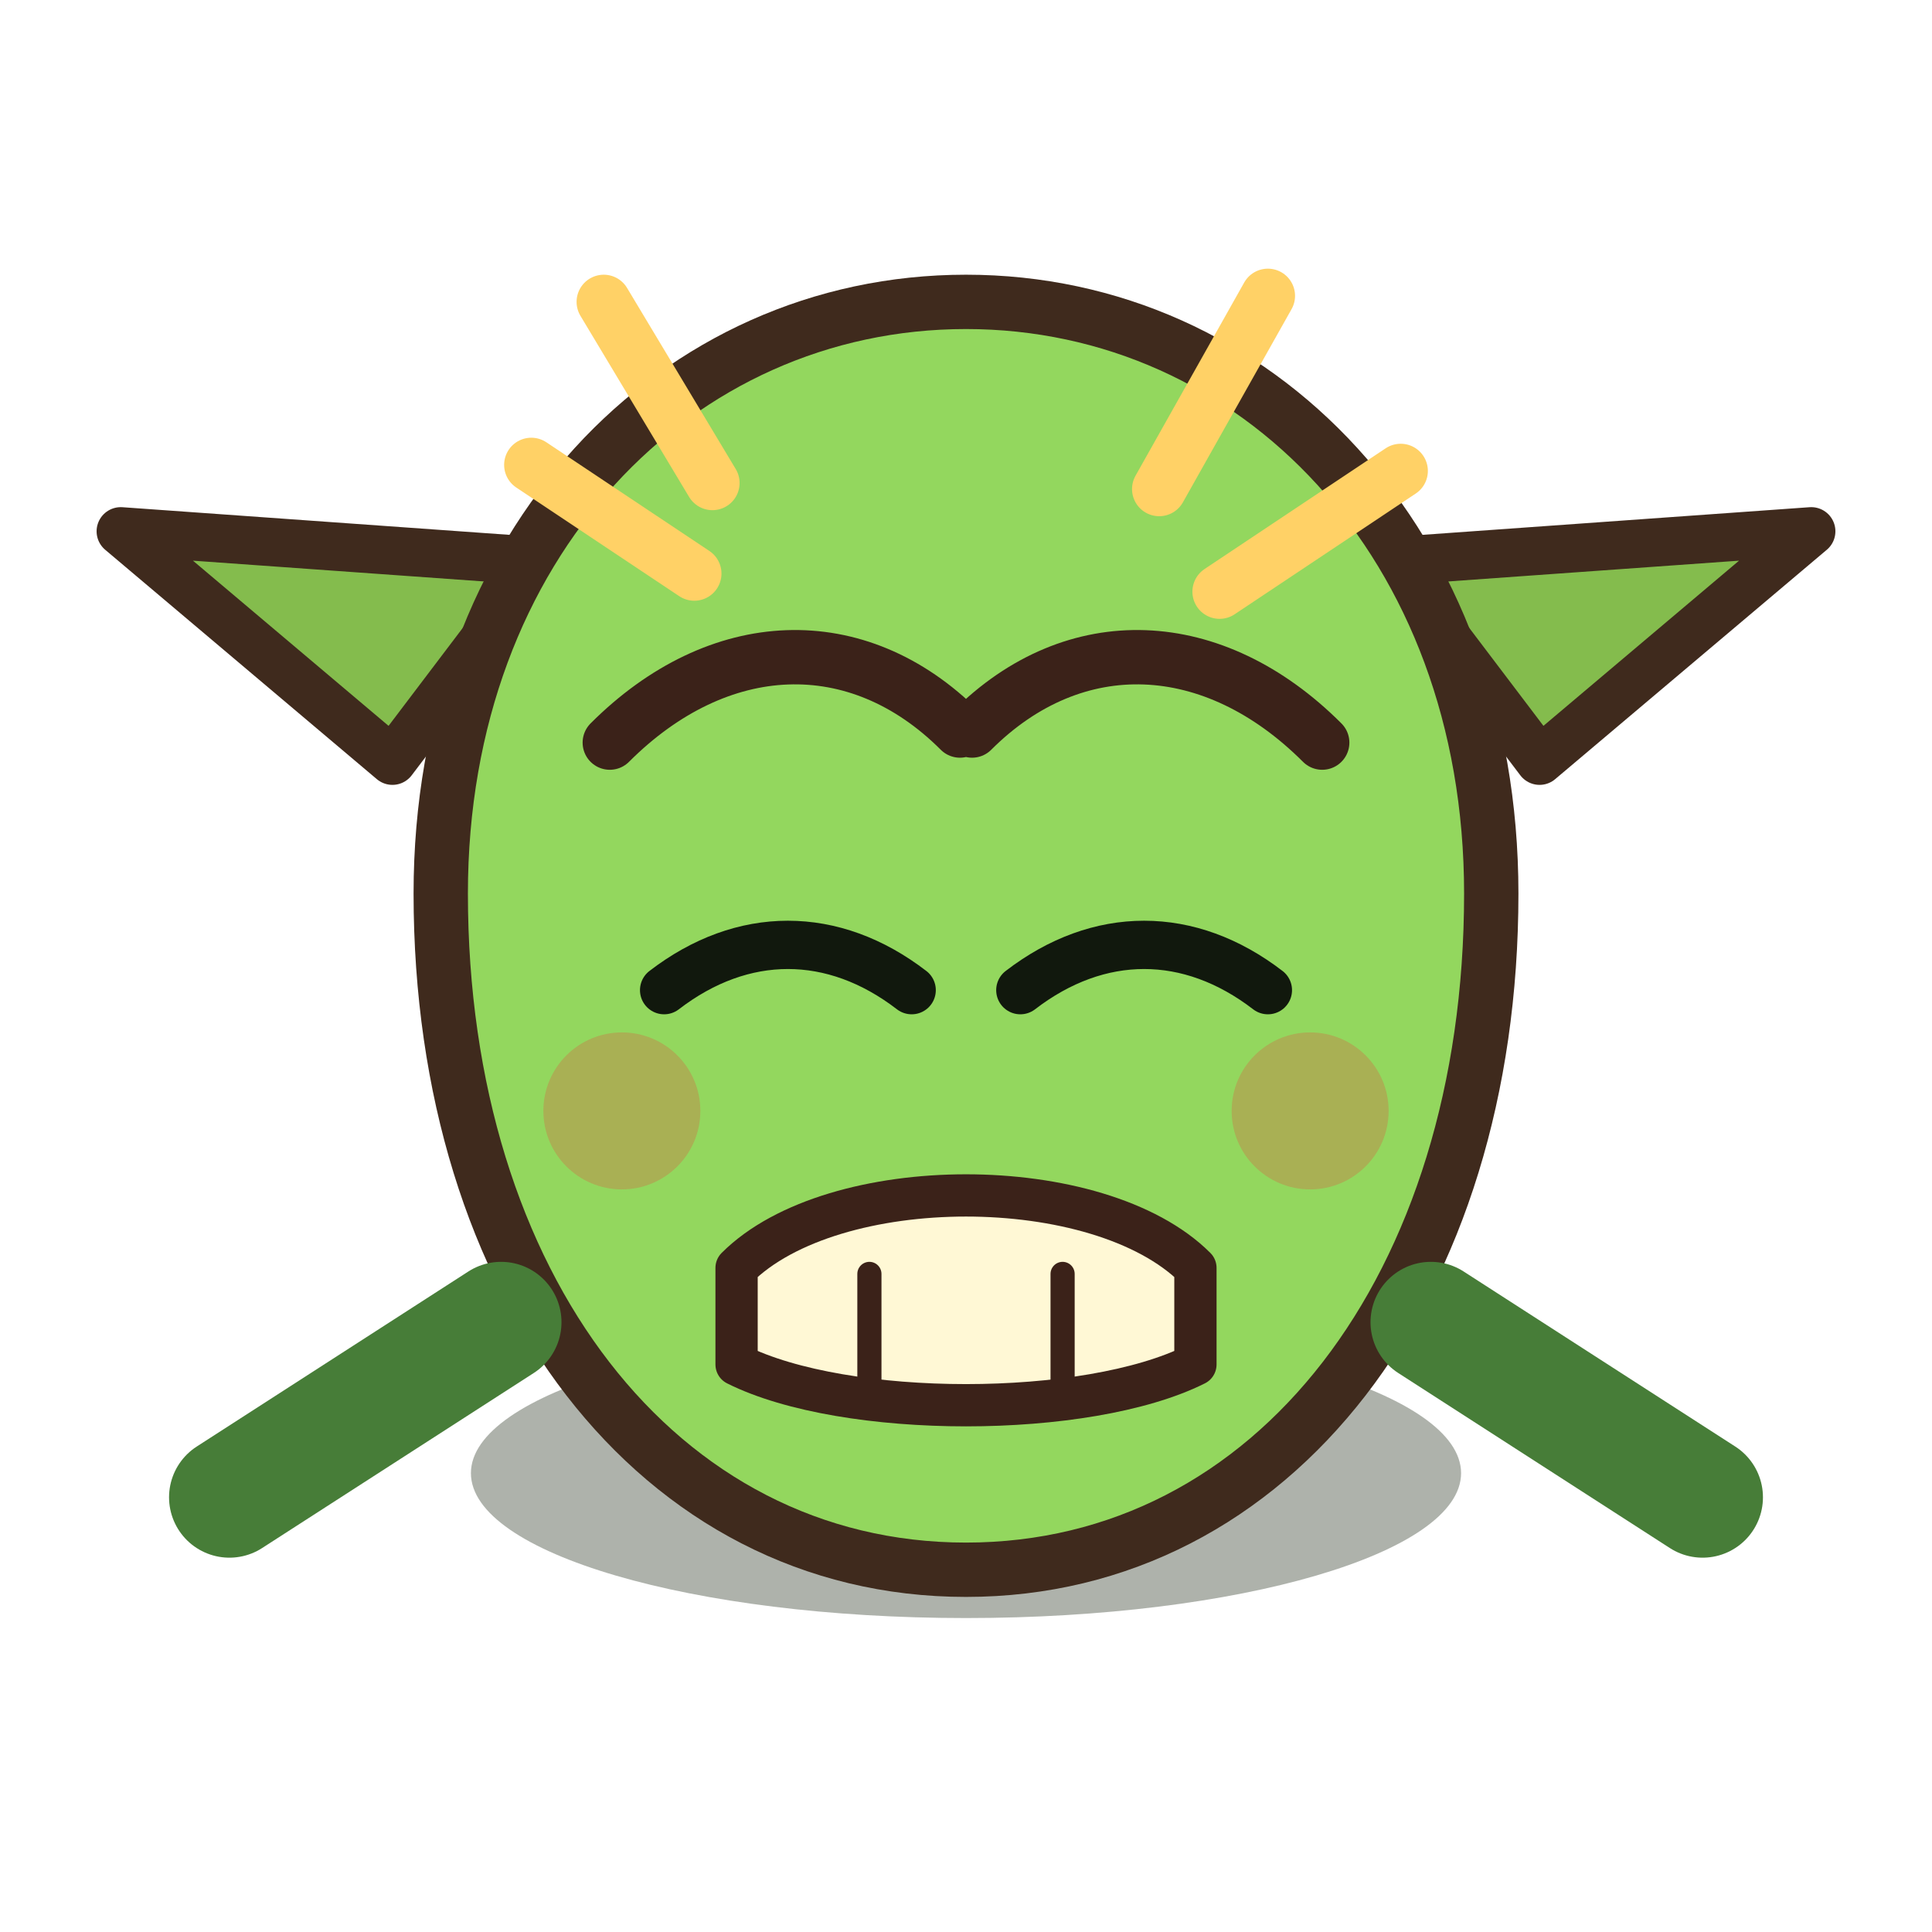
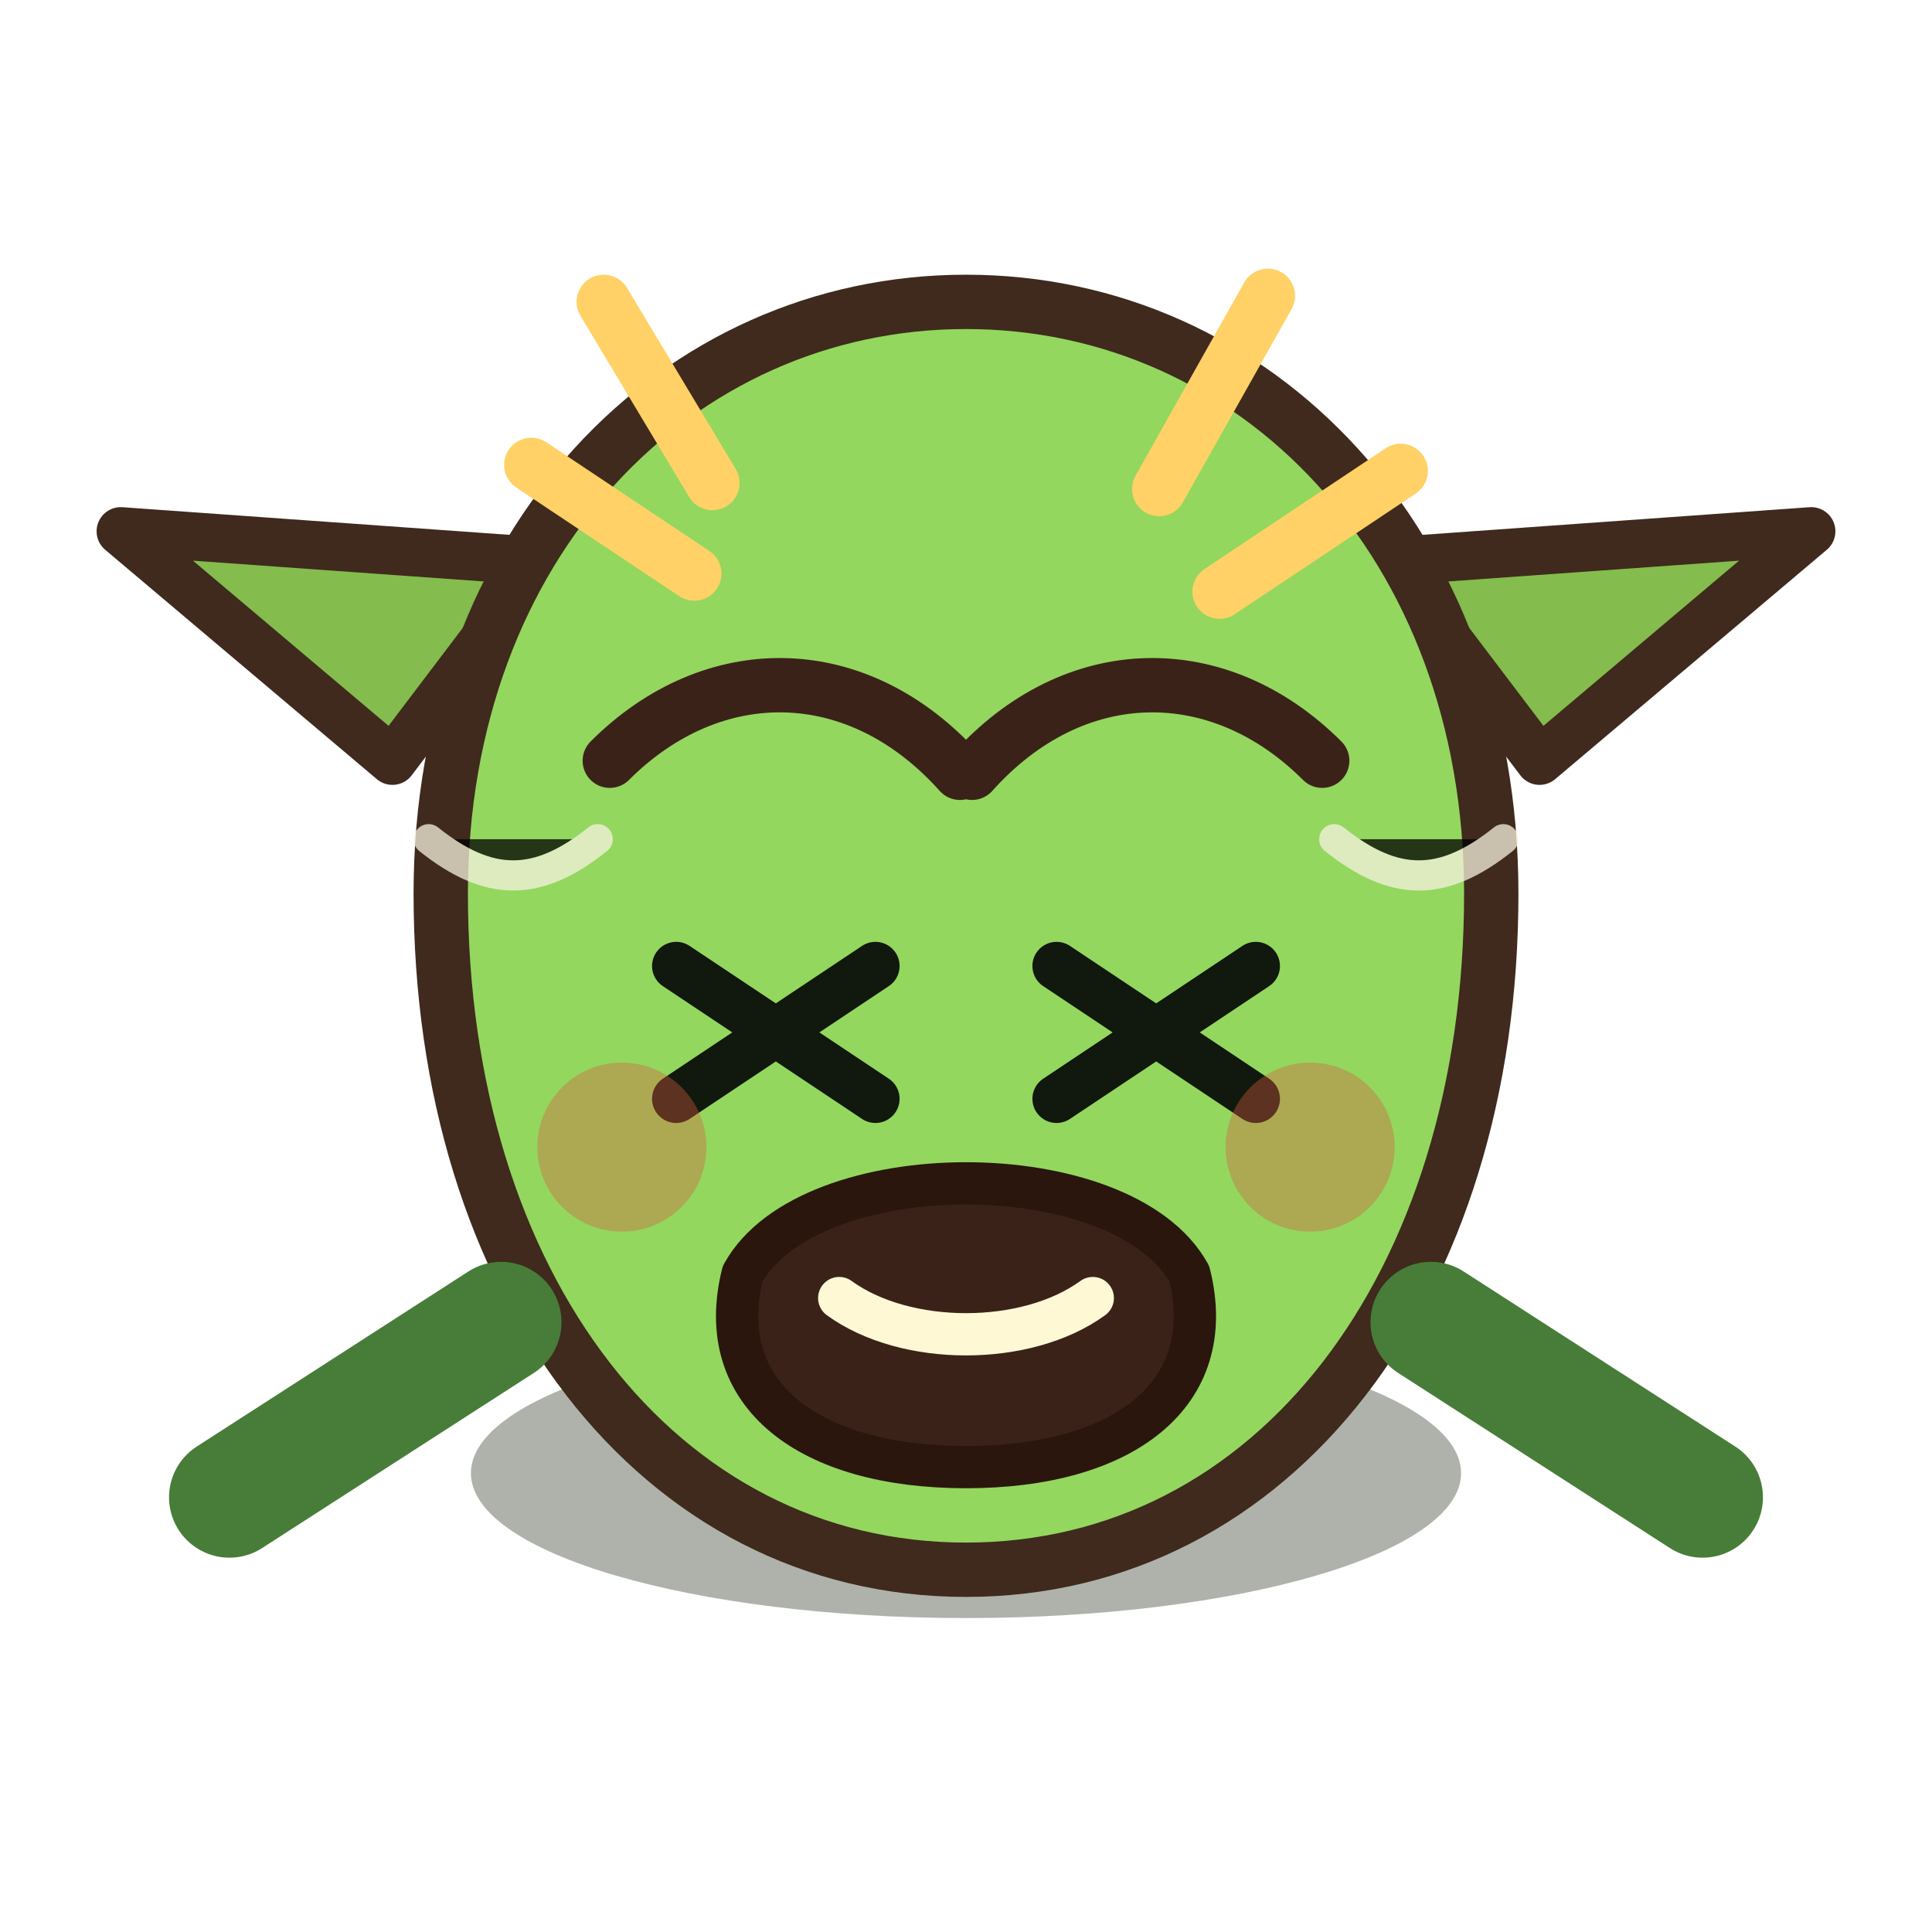
<svg xmlns="http://www.w3.org/2000/svg" viewBox="0 0 320 320">
  <ellipse cx="160" cy="244" rx="82" ry="24" fill="#17220f" opacity=".35" />
  <path d="M65 126 20 88l70 5zm190 0 45-38-70 5z" fill="#84bc4d" stroke="#3f2a1d" stroke-width="8" stroke-linejoin="round" />
  <path d="M73 148c0-58 39-98 87-98s87 40 87 98c0 65-36 112-87 112s-87-47-87-112z" fill="#93d75e" stroke="#3f2a1d" stroke-width="9" />
  <path d="m88 77 27 18m-15-45 18 30m114-2-30 20m8-49-18 32" stroke="#ffd166" stroke-width="9" stroke-linecap="round" />
-   <path d="M101 123c18-18 41-19 58-2m60 2c-18-18-41-19-58-2" fill="none" stroke="#3b2219" stroke-width="9" stroke-linecap="round" />
-   <path d="M110 164c13-10 28-10 41 0m18 0c13-10 28-10 41 0" fill="none" stroke="#11180d" stroke-width="8" stroke-linecap="round" />
-   <circle cx="103" cy="184" r="13" fill="#d85b3f" opacity=".32" />
-   <circle cx="217" cy="184" r="13" fill="#d85b3f" opacity=".32" />
-   <path d="M122 210c16-16 60-16 76 0v16c-18 9-58 9-76 0z" fill="#fff8d5" stroke="#3b2219" stroke-width="7" stroke-linejoin="round" />
-   <path d="M144 211v18m32-18v18" stroke="#3b2219" stroke-width="4" stroke-linecap="round" />
+   <path d="M101 126c17-17 41-17 58 2m60-2c-17-17-41-17-58 2" fill="none" stroke="#3b2219" stroke-width="9" stroke-linecap="round" />
+   <path d="m112 160 33 22m0-22-33 22m63-22 33 22m0-22-33 22" fill="none" stroke="#11180d" stroke-width="8" stroke-linecap="round" />
+   <circle cx="103" cy="190" r="14" fill="#d85b3f" opacity=".38" />
+   <circle cx="217" cy="190" r="14" fill="#d85b3f" opacity=".38" />
+   <path d="M123 211c11-20 63-20 74 0 5 20-11 32-37 32s-42-12-37-32z" fill="#3b2219" stroke="#2a160c" stroke-width="7" stroke-linejoin="round" />
+   <path d="M139 215c11 8 31 8 42 0" fill="none" stroke="#fff8d5" stroke-width="7" stroke-linecap="round" />
+   <path d="M99 139c-10 8-18 8-28 0m178 0c-10 8-18 8-28 0" stroke="#f7f1df" stroke-width="5" stroke-linecap="round" opacity=".75" />
  <path d="M83 219 38 248m199-29 45 29" stroke="#477d38" stroke-width="20" stroke-linecap="round" />
</svg>
